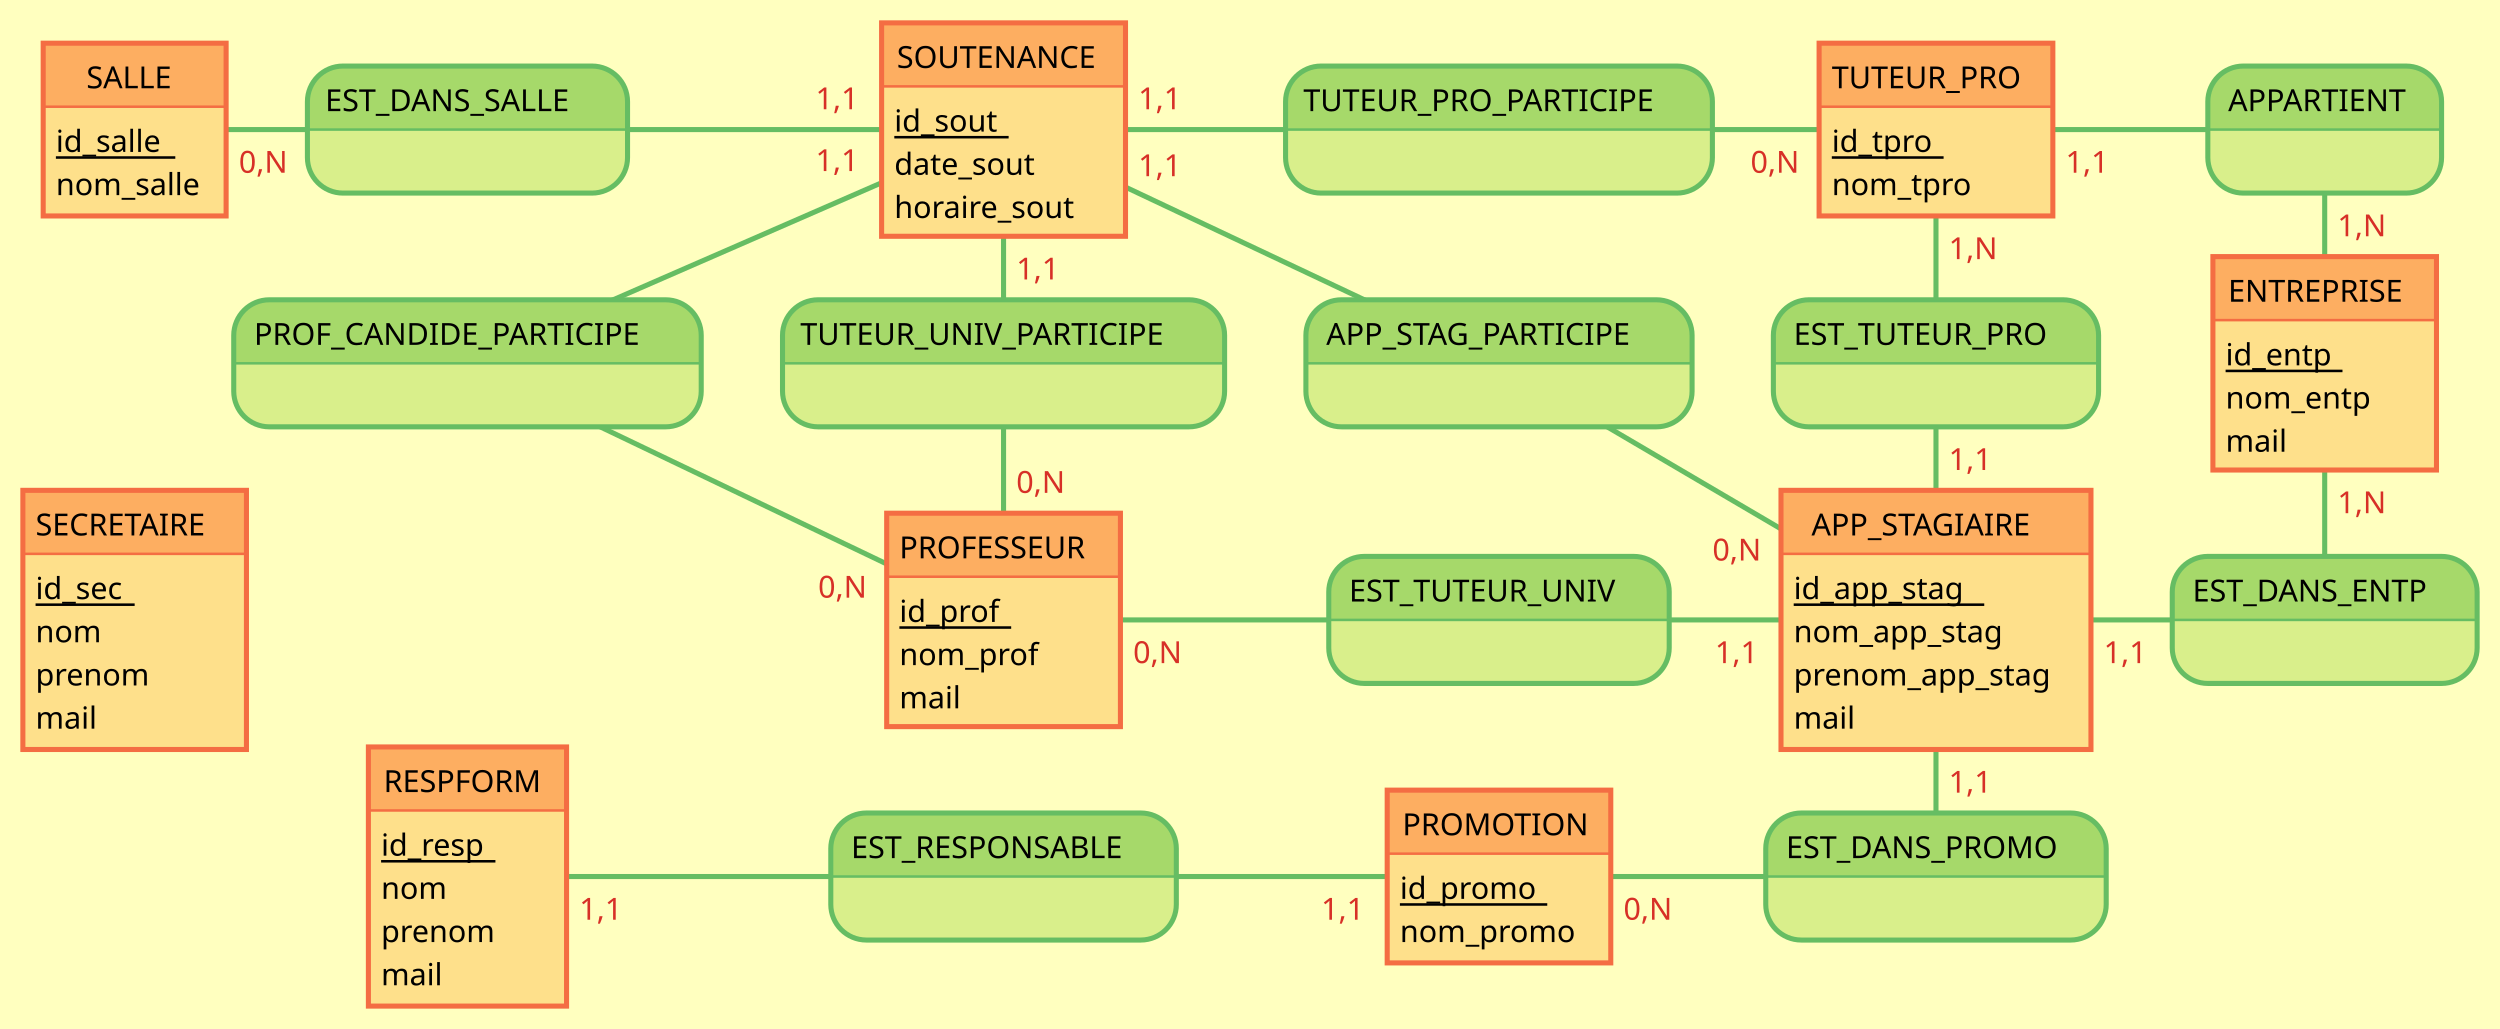
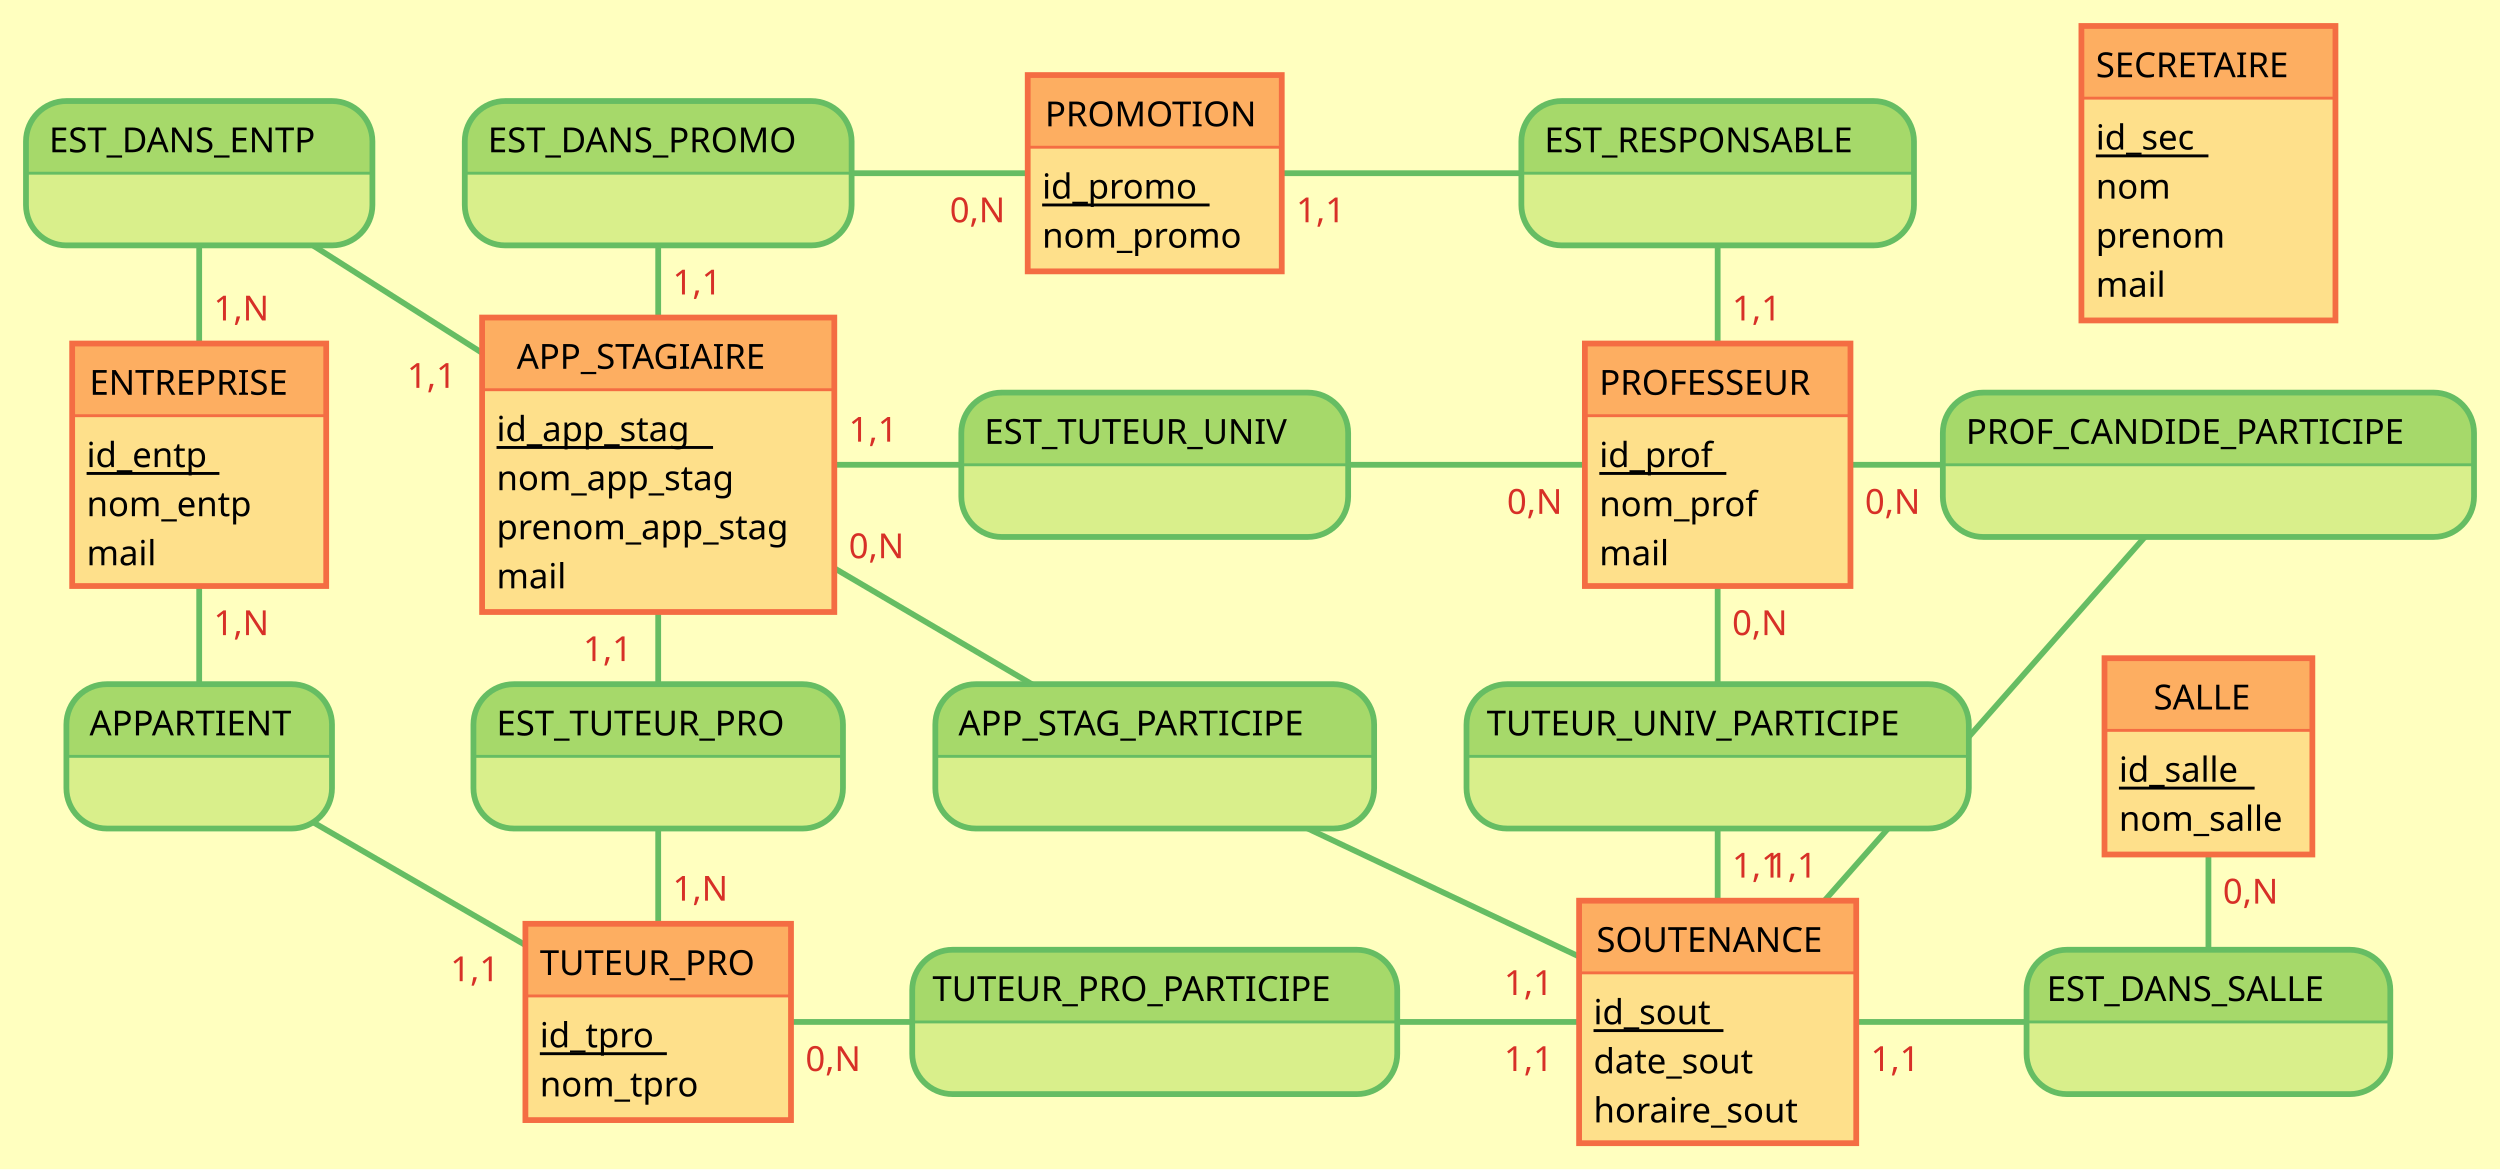
- <svg xmlns="http://www.w3.org/2000/svg" width="984" height="405" viewBox="0 0 984 405">
-   <rect x="0" y="0" width="984" height="405" fill="#ffffbf" stroke="none" stroke-width="0" />
-   <g>
-     <line x1="395" y1="51" x2="184" y2="51" stroke="#66bd63" stroke-width="2" />
-     <line x1="53" y1="51" x2="184" y2="51" stroke="#66bd63" stroke-width="2" />
-     <g>
-       <path d="M233 26 a14 14 90 0 1 14 14 V51 h-126 V40 a14 14 90 0 1 14 -14" fill="#a6d96a" stroke="#a6d96a" stroke-width="0" />
-       <path d="M247 51 v11 a14 14 90 0 1 -14 14 H135 a14 14 90 0 1 -14 -14 V51 H126" fill="#d9ef8b" stroke="#d9ef8b" stroke-width="0" />
-       <rect x="121" y="26" width="126" height="50" fill="none" rx="14" stroke="#66bd63" stroke-width="2" />
-       <line x1="121" y1="51" x2="247" y2="51" stroke="#66bd63" stroke-width="1" />
-       <text x="128" y="43.75" fill="#000000" font-family="Verdana" font-size="12">EST_DANS_SALLE</text>
-     </g>
-     <text x="321" y="43" fill="#d73027" font-family="Verdana" font-size="12">1,1</text>
-     <text x="94" y="68" fill="#d73027" font-family="Verdana" font-size="12">0,N</text>
-   </g>
-   <g>
-     <line x1="762" y1="51" x2="590" y2="51" stroke="#66bd63" stroke-width="2" />
-     <line x1="395" y1="51" x2="590" y2="51" stroke="#66bd63" stroke-width="2" />
-     <g>
-       <path d="M660 26 a14 14 90 0 1 14 14 V51 h-168 V40 a14 14 90 0 1 14 -14" fill="#a6d96a" stroke="#a6d96a" stroke-width="0" />
-       <path d="M674 51 v11 a14 14 90 0 1 -14 14 H520 a14 14 90 0 1 -14 -14 V51 H168" fill="#d9ef8b" stroke="#d9ef8b" stroke-width="0" />
-       <rect x="506" y="26" width="168" height="50" fill="none" rx="14" stroke="#66bd63" stroke-width="2" />
-       <line x1="506" y1="51" x2="674" y2="51" stroke="#66bd63" stroke-width="1" />
-       <text x="513" y="43.75" fill="#000000" font-family="Verdana" font-size="12">TUTEUR_PRO_PARTICIPE</text>
-     </g>
-     <text x="689" y="68" fill="#d73027" font-family="Verdana" font-size="12">0,N</text>
-     <text x="448" y="43" fill="#d73027" font-family="Verdana" font-size="12">1,1</text>
-   </g>
-   <g>
-     <line x1="762" y1="51" x2="915" y2="51" stroke="#66bd63" stroke-width="2" />
-     <line x1="915" y1="143" x2="915" y2="51" stroke="#66bd63" stroke-width="2" />
-     <g>
-       <path d="M947 26 a14 14 90 0 1 14 14 V51 h-92 V40 a14 14 90 0 1 14 -14" fill="#a6d96a" stroke="#a6d96a" stroke-width="0" />
-       <path d="M961 51 v11 a14 14 90 0 1 -14 14 H883 a14 14 90 0 1 -14 -14 V51 H92" fill="#d9ef8b" stroke="#d9ef8b" stroke-width="0" />
-       <rect x="869" y="26" width="92" height="50" fill="none" rx="14" stroke="#66bd63" stroke-width="2" />
-       <line x1="869" y1="51" x2="961" y2="51" stroke="#66bd63" stroke-width="1" />
-       <text x="877" y="43.75" fill="#000000" font-family="Verdana" font-size="12">APPARTIENT</text>
-     </g>
-     <text x="813" y="68" fill="#d73027" font-family="Verdana" font-size="12">1,1</text>
-     <text x="920" y="93" fill="#d73027" font-family="Verdana" font-size="12">1,N</text>
-   </g>
-   <g>
-     <line x1="395" y1="244" x2="184" y2="143" stroke="#66bd63" stroke-width="2" />
-     <line x1="395" y1="51" x2="184" y2="143" stroke="#66bd63" stroke-width="2" />
-     <g>
-       <path d="M262 118 a14 14 90 0 1 14 14 V143 h-184 V132 a14 14 90 0 1 14 -14" fill="#a6d96a" stroke="#a6d96a" stroke-width="0" />
-       <path d="M276 143 v11 a14 14 90 0 1 -14 14 H106 a14 14 90 0 1 -14 -14 V143 H184" fill="#d9ef8b" stroke="#d9ef8b" stroke-width="0" />
-       <rect x="92" y="118" width="184" height="50" fill="none" rx="14" stroke="#66bd63" stroke-width="2" />
-       <line x1="92" y1="143" x2="276" y2="143" stroke="#66bd63" stroke-width="1" />
-       <text x="100" y="135.75" fill="#000000" font-family="Verdana" font-size="12">PROF_CANDIDE_PARTICIPE</text>
-     </g>
-     <text x="322" y="235.24" fill="#d73027" font-family="Verdana" font-size="12">0,N</text>
-     <text x="321" y="67.34" fill="#d73027" font-family="Verdana" font-size="12">1,1</text>
-   </g>
-   <g>
-     <line x1="395" y1="244" x2="395" y2="143" stroke="#66bd63" stroke-width="2" />
-     <line x1="395" y1="51" x2="395" y2="143" stroke="#66bd63" stroke-width="2" />
-     <g>
-       <path d="M468 118 a14 14 90 0 1 14 14 V143 h-174 V132 a14 14 90 0 1 14 -14" fill="#a6d96a" stroke="#a6d96a" stroke-width="0" />
-       <path d="M482 143 v11 a14 14 90 0 1 -14 14 H322 a14 14 90 0 1 -14 -14 V143 H174" fill="#d9ef8b" stroke="#d9ef8b" stroke-width="0" />
-       <rect x="308" y="118" width="174" height="50" fill="none" rx="14" stroke="#66bd63" stroke-width="2" />
-       <line x1="308" y1="143" x2="482" y2="143" stroke="#66bd63" stroke-width="1" />
-       <text x="315" y="135.75" fill="#000000" font-family="Verdana" font-size="12">TUTEUR_UNIV_PARTICIPE</text>
-     </g>
-     <text x="400" y="194" fill="#d73027" font-family="Verdana" font-size="12">0,N</text>
-     <text x="400" y="110" fill="#d73027" font-family="Verdana" font-size="12">1,1</text>
-   </g>
-   <g>
-     <line x1="762" y1="244" x2="590" y2="143" stroke="#66bd63" stroke-width="2" />
-     <line x1="395" y1="51" x2="590" y2="143" stroke="#66bd63" stroke-width="2" />
-     <g>
-       <path d="M652 118 a14 14 90 0 1 14 14 V143 h-152 V132 a14 14 90 0 1 14 -14" fill="#a6d96a" stroke="#a6d96a" stroke-width="0" />
-       <path d="M666 143 v11 a14 14 90 0 1 -14 14 H528 a14 14 90 0 1 -14 -14 V143 H152" fill="#d9ef8b" stroke="#d9ef8b" stroke-width="0" />
-       <rect x="514" y="118" width="152" height="50" fill="none" rx="14" stroke="#66bd63" stroke-width="2" />
-       <line x1="514" y1="143" x2="666" y2="143" stroke="#66bd63" stroke-width="1" />
-       <text x="522" y="135.75" fill="#000000" font-family="Verdana" font-size="12">APP_STAG_PARTICIPE</text>
-     </g>
-     <text x="674" y="220.63" fill="#d73027" font-family="Verdana" font-size="12">0,N</text>
-     <text x="448" y="69.34" fill="#d73027" font-family="Verdana" font-size="12">1,1</text>
-   </g>
-   <g>
-     <line x1="762" y1="244" x2="762" y2="143" stroke="#66bd63" stroke-width="2" />
-     <line x1="762" y1="51" x2="762" y2="143" stroke="#66bd63" stroke-width="2" />
-     <g>
-       <path d="M812 118 a14 14 90 0 1 14 14 V143 h-128 V132 a14 14 90 0 1 14 -14" fill="#a6d96a" stroke="#a6d96a" stroke-width="0" />
-       <path d="M826 143 v11 a14 14 90 0 1 -14 14 H712 a14 14 90 0 1 -14 -14 V143 H128" fill="#d9ef8b" stroke="#d9ef8b" stroke-width="0" />
-       <rect x="698" y="118" width="128" height="50" fill="none" rx="14" stroke="#66bd63" stroke-width="2" />
-       <line x1="698" y1="143" x2="826" y2="143" stroke="#66bd63" stroke-width="1" />
-       <text x="706" y="135.75" fill="#000000" font-family="Verdana" font-size="12">EST_TUTEUR_PRO</text>
-     </g>
-     <text x="767" y="185" fill="#d73027" font-family="Verdana" font-size="12">1,1</text>
-     <text x="767" y="102" fill="#d73027" font-family="Verdana" font-size="12">1,N</text>
-   </g>
-   <g>
-     <line x1="395" y1="244" x2="590" y2="244" stroke="#66bd63" stroke-width="2" />
-     <line x1="762" y1="244" x2="590" y2="244" stroke="#66bd63" stroke-width="2" />
-     <g>
-       <path d="M643 219 a14 14 90 0 1 14 14 V244 h-134 V233 a14 14 90 0 1 14 -14" fill="#a6d96a" stroke="#a6d96a" stroke-width="0" />
-       <path d="M657 244 v11 a14 14 90 0 1 -14 14 H537 a14 14 90 0 1 -14 -14 V244 H134" fill="#d9ef8b" stroke="#d9ef8b" stroke-width="0" />
-       <rect x="523" y="219" width="134" height="50" fill="none" rx="14" stroke="#66bd63" stroke-width="2" />
-       <line x1="523" y1="244" x2="657" y2="244" stroke="#66bd63" stroke-width="1" />
-       <text x="531" y="236.75" fill="#000000" font-family="Verdana" font-size="12">EST_TUTEUR_UNIV</text>
-     </g>
-     <text x="446" y="261" fill="#d73027" font-family="Verdana" font-size="12">0,N</text>
-     <text x="675" y="261" fill="#d73027" font-family="Verdana" font-size="12">1,1</text>
-   </g>
-   <g>
-     <line x1="762" y1="244" x2="915" y2="244" stroke="#66bd63" stroke-width="2" />
-     <line x1="915" y1="143" x2="915" y2="244" stroke="#66bd63" stroke-width="2" />
-     <g>
-       <path d="M961 219 a14 14 90 0 1 14 14 V244 h-120 V233 a14 14 90 0 1 14 -14" fill="#a6d96a" stroke="#a6d96a" stroke-width="0" />
-       <path d="M975 244 v11 a14 14 90 0 1 -14 14 H869 a14 14 90 0 1 -14 -14 V244 H120" fill="#d9ef8b" stroke="#d9ef8b" stroke-width="0" />
-       <rect x="855" y="219" width="120" height="50" fill="none" rx="14" stroke="#66bd63" stroke-width="2" />
-       <line x1="855" y1="244" x2="975" y2="244" stroke="#66bd63" stroke-width="1" />
-       <text x="863" y="236.75" fill="#000000" font-family="Verdana" font-size="12">EST_DANS_ENTP</text>
-     </g>
-     <text x="828" y="261" fill="#d73027" font-family="Verdana" font-size="12">1,1</text>
-     <text x="920" y="202" fill="#d73027" font-family="Verdana" font-size="12">1,N</text>
-   </g>
-   <g>
-     <line x1="590" y1="345" x2="395" y2="345" stroke="#66bd63" stroke-width="2" />
-     <line x1="184" y1="345" x2="395" y2="345" stroke="#66bd63" stroke-width="2" />
-     <g>
-       <path d="M449 320 a14 14 90 0 1 14 14 V345 h-136 V334 a14 14 90 0 1 14 -14" fill="#a6d96a" stroke="#a6d96a" stroke-width="0" />
-       <path d="M463 345 v11 a14 14 90 0 1 -14 14 H341 a14 14 90 0 1 -14 -14 V345 H136" fill="#d9ef8b" stroke="#d9ef8b" stroke-width="0" />
-       <rect x="327" y="320" width="136" height="50" fill="none" rx="14" stroke="#66bd63" stroke-width="2" />
-       <line x1="327" y1="345" x2="463" y2="345" stroke="#66bd63" stroke-width="1" />
-       <text x="335" y="337.75" fill="#000000" font-family="Verdana" font-size="12">EST_RESPONSABLE</text>
-     </g>
-     <text x="520" y="362" fill="#d73027" font-family="Verdana" font-size="12">1,1</text>
-     <text x="228" y="362" fill="#d73027" font-family="Verdana" font-size="12">1,1</text>
-   </g>
-   <g>
-     <line x1="762" y1="244" x2="762" y2="345" stroke="#66bd63" stroke-width="2" />
-     <line x1="590" y1="345" x2="762" y2="345" stroke="#66bd63" stroke-width="2" />
-     <g>
-       <path d="M815 320 a14 14 90 0 1 14 14 V345 h-134 V334 a14 14 90 0 1 14 -14" fill="#a6d96a" stroke="#a6d96a" stroke-width="0" />
-       <path d="M829 345 v11 a14 14 90 0 1 -14 14 H709 a14 14 90 0 1 -14 -14 V345 H134" fill="#d9ef8b" stroke="#d9ef8b" stroke-width="0" />
-       <rect x="695" y="320" width="134" height="50" fill="none" rx="14" stroke="#66bd63" stroke-width="2" />
-       <line x1="695" y1="345" x2="829" y2="345" stroke="#66bd63" stroke-width="1" />
-       <text x="703" y="337.75" fill="#000000" font-family="Verdana" font-size="12">EST_DANS_PROMO</text>
-     </g>
-     <text x="767" y="312" fill="#d73027" font-family="Verdana" font-size="12">1,1</text>
-     <text x="639" y="362" fill="#d73027" font-family="Verdana" font-size="12">0,N</text>
-   </g>
-   <g>
-     <g>
-       <rect x="17" y="17" width="72" height="25" fill="#fdae61" stroke="none" stroke-width="0" opacity="1" />
-       <rect x="17" y="42" width="72" height="43" fill="#fee08b" stroke="none" stroke-width="0" opacity="1" />
-       <rect x="17" y="17" width="72" height="68" fill="none" stroke="#f46d43" stroke-width="2" opacity="1" />
-       <line x1="17" y1="42" x2="89" y2="42" stroke="#f46d43" stroke-width="1" />
-     </g>
-     <text x="34" y="34.75" fill="#000000" font-family="Verdana" font-size="12">SALLE</text>
-     <text x="22" y="59.8" fill="#000000" font-family="Verdana" font-size="12">id_salle</text>
-     <line x1="22" y1="62" x2="69" y2="62" stroke="#000000" stroke-width="1" />
-     <text x="22" y="76.8" fill="#000000" font-family="Verdana" font-size="12">nom_salle</text>
-   </g>
-   <g>
-     <g>
-       <rect x="347" y="9" width="96" height="25" fill="#fdae61" stroke="none" stroke-width="0" opacity="1" />
-       <rect x="347" y="34" width="96" height="59" fill="#fee08b" stroke="none" stroke-width="0" opacity="1" />
-       <rect x="347" y="9" width="96" height="84" fill="none" stroke="#f46d43" stroke-width="2" opacity="1" />
-       <line x1="347" y1="34" x2="443" y2="34" stroke="#f46d43" stroke-width="1" />
-     </g>
-     <text x="353" y="26.75" fill="#000000" font-family="Verdana" font-size="12">SOUTENANCE</text>
-     <text x="352" y="51.8" fill="#000000" font-family="Verdana" font-size="12">id_sout</text>
-     <line x1="352" y1="54" x2="397" y2="54" stroke="#000000" stroke-width="1" />
-     <text x="352" y="68.8" fill="#000000" font-family="Verdana" font-size="12">date_sout</text>
-     <text x="352" y="85.8" fill="#000000" font-family="Verdana" font-size="12">horaire_sout</text>
-   </g>
-   <g>
-     <g>
-       <rect x="716" y="17" width="92" height="25" fill="#fdae61" stroke="none" stroke-width="0" opacity="1" />
-       <rect x="716" y="42" width="92" height="43" fill="#fee08b" stroke="none" stroke-width="0" opacity="1" />
-       <rect x="716" y="17" width="92" height="68" fill="none" stroke="#f46d43" stroke-width="2" opacity="1" />
-       <line x1="716" y1="42" x2="808" y2="42" stroke="#f46d43" stroke-width="1" />
-     </g>
-     <text x="721" y="34.75" fill="#000000" font-family="Verdana" font-size="12">TUTEUR_PRO</text>
-     <text x="721" y="59.8" fill="#000000" font-family="Verdana" font-size="12">id_tpro</text>
-     <line x1="721" y1="62" x2="765" y2="62" stroke="#000000" stroke-width="1" />
-     <text x="721" y="76.8" fill="#000000" font-family="Verdana" font-size="12">nom_tpro</text>
-   </g>
-   <g>
-     <g>
-       <rect x="871" y="101" width="88" height="25" fill="#fdae61" stroke="none" stroke-width="0" opacity="1" />
-       <rect x="871" y="126" width="88" height="59" fill="#fee08b" stroke="none" stroke-width="0" opacity="1" />
-       <rect x="871" y="101" width="88" height="84" fill="none" stroke="#f46d43" stroke-width="2" opacity="1" />
-       <line x1="871" y1="126" x2="959" y2="126" stroke="#f46d43" stroke-width="1" />
-     </g>
-     <text x="877" y="118.75" fill="#000000" font-family="Verdana" font-size="12">ENTREPRISE</text>
-     <text x="876" y="143.8" fill="#000000" font-family="Verdana" font-size="12">id_entp</text>
-     <line x1="876" y1="146" x2="922" y2="146" stroke="#000000" stroke-width="1" />
-     <text x="876" y="160.8" fill="#000000" font-family="Verdana" font-size="12">nom_entp</text>
-     <text x="876" y="177.8" fill="#000000" font-family="Verdana" font-size="12">mail</text>
-   </g>
-   <g>
-     <g>
-       <rect x="9" y="193" width="88" height="25" fill="#fdae61" stroke="none" stroke-width="0" opacity="1" />
-       <rect x="9" y="218" width="88" height="77" fill="#fee08b" stroke="none" stroke-width="0" opacity="1" />
-       <rect x="9" y="193" width="88" height="102" fill="none" stroke="#f46d43" stroke-width="2" opacity="1" />
-       <line x1="9" y1="218" x2="97" y2="218" stroke="#f46d43" stroke-width="1" />
-     </g>
-     <text x="14" y="210.75" fill="#000000" font-family="Verdana" font-size="12">SECRETAIRE</text>
-     <text x="14" y="235.8" fill="#000000" font-family="Verdana" font-size="12">id_sec</text>
-     <line x1="14" y1="238" x2="53" y2="238" stroke="#000000" stroke-width="1" />
-     <text x="14" y="252.8" fill="#000000" font-family="Verdana" font-size="12">nom</text>
-     <text x="14" y="269.8" fill="#000000" font-family="Verdana" font-size="12">prenom</text>
-     <text x="14" y="286.8" fill="#000000" font-family="Verdana" font-size="12">mail</text>
-   </g>
-   <g>
-     <g>
-       <rect x="349" y="202" width="92" height="25" fill="#fdae61" stroke="none" stroke-width="0" opacity="1" />
-       <rect x="349" y="227" width="92" height="59" fill="#fee08b" stroke="none" stroke-width="0" opacity="1" />
-       <rect x="349" y="202" width="92" height="84" fill="none" stroke="#f46d43" stroke-width="2" opacity="1" />
-       <line x1="349" y1="227" x2="441" y2="227" stroke="#f46d43" stroke-width="1" />
-     </g>
-     <text x="354" y="219.75" fill="#000000" font-family="Verdana" font-size="12">PROFESSEUR</text>
-     <text x="354" y="244.8" fill="#000000" font-family="Verdana" font-size="12">id_prof</text>
-     <line x1="354" y1="247" x2="398" y2="247" stroke="#000000" stroke-width="1" />
-     <text x="354" y="261.8" fill="#000000" font-family="Verdana" font-size="12">nom_prof</text>
-     <text x="354" y="278.8" fill="#000000" font-family="Verdana" font-size="12">mail</text>
-   </g>
-   <g>
-     <g>
-       <rect x="701" y="193" width="122" height="25" fill="#fdae61" stroke="none" stroke-width="0" opacity="1" />
-       <rect x="701" y="218" width="122" height="77" fill="#fee08b" stroke="none" stroke-width="0" opacity="1" />
-       <rect x="701" y="193" width="122" height="102" fill="none" stroke="#f46d43" stroke-width="2" opacity="1" />
-       <line x1="701" y1="218" x2="823" y2="218" stroke="#f46d43" stroke-width="1" />
-     </g>
-     <text x="713" y="210.75" fill="#000000" font-family="Verdana" font-size="12">APP_STAGIAIRE</text>
-     <text x="706" y="235.8" fill="#000000" font-family="Verdana" font-size="12">id_app_stag</text>
-     <line x1="706" y1="238" x2="781" y2="238" stroke="#000000" stroke-width="1" />
-     <text x="706" y="252.8" fill="#000000" font-family="Verdana" font-size="12">nom_app_stag</text>
-     <text x="706" y="269.8" fill="#000000" font-family="Verdana" font-size="12">prenom_app_stag</text>
-     <text x="706" y="286.8" fill="#000000" font-family="Verdana" font-size="12">mail</text>
-   </g>
-   <g>
-     <g>
-       <rect x="145" y="294" width="78" height="25" fill="#fdae61" stroke="none" stroke-width="0" opacity="1" />
-       <rect x="145" y="319" width="78" height="77" fill="#fee08b" stroke="none" stroke-width="0" opacity="1" />
-       <rect x="145" y="294" width="78" height="102" fill="none" stroke="#f46d43" stroke-width="2" opacity="1" />
-       <line x1="145" y1="319" x2="223" y2="319" stroke="#f46d43" stroke-width="1" />
-     </g>
-     <text x="151" y="311.75" fill="#000000" font-family="Verdana" font-size="12">RESPFORM</text>
-     <text x="150" y="336.8" fill="#000000" font-family="Verdana" font-size="12">id_resp</text>
-     <line x1="150" y1="339" x2="195" y2="339" stroke="#000000" stroke-width="1" />
-     <text x="150" y="353.8" fill="#000000" font-family="Verdana" font-size="12">nom</text>
-     <text x="150" y="370.8" fill="#000000" font-family="Verdana" font-size="12">prenom</text>
-     <text x="150" y="387.8" fill="#000000" font-family="Verdana" font-size="12">mail</text>
-   </g>
-   <g>
-     <g>
-       <rect x="546" y="311" width="88" height="25" fill="#fdae61" stroke="none" stroke-width="0" opacity="1" />
-       <rect x="546" y="336" width="88" height="43" fill="#fee08b" stroke="none" stroke-width="0" opacity="1" />
-       <rect x="546" y="311" width="88" height="68" fill="none" stroke="#f46d43" stroke-width="2" opacity="1" />
-       <line x1="546" y1="336" x2="634" y2="336" stroke="#f46d43" stroke-width="1" />
-     </g>
-     <text x="552" y="328.75" fill="#000000" font-family="Verdana" font-size="12">PROMOTION</text>
-     <text x="551" y="353.8" fill="#000000" font-family="Verdana" font-size="12">id_promo</text>
-     <line x1="551" y1="356" x2="609" y2="356" stroke="#000000" stroke-width="1" />
-     <text x="551" y="370.8" fill="#000000" font-family="Verdana" font-size="12">nom_promo</text>
+ <svg xmlns="http://www.w3.org/2000/svg" width="866" height="405" viewBox="0 0 866 405">
+   <rect x="0" y="0" width="866" height="405" fill="#ffffbf" stroke="none" stroke-width="0" />
+   <g>
+     <line x1="228" y1="161" x2="69" y2="60" stroke="#66bd63" stroke-width="2" />
+     <line x1="69" y1="161" x2="69" y2="60" stroke="#66bd63" stroke-width="2" />
+     <g>
+       <path d="M115 35 a14 14 90 0 1 14 14 V60 h-120 V49 a14 14 90 0 1 14 -14" fill="#a6d96a" stroke="#a6d96a" stroke-width="0" />
+       <path d="M129 60 v11 a14 14 90 0 1 -14 14 H23 a14 14 90 0 1 -14 -14 V60 H120" fill="#d9ef8b" stroke="#d9ef8b" stroke-width="0" />
+       <rect x="9" y="35" width="120" height="50" fill="none" rx="14" stroke="#66bd63" stroke-width="2" />
+       <line x1="9" y1="60" x2="129" y2="60" stroke="#66bd63" stroke-width="1" />
+       <text x="17" y="52.75" fill="#000000" font-family="Verdana" font-size="12">EST_DANS_ENTP</text>
+     </g>
+     <text x="141" y="134.36" fill="#d73027" font-family="Verdana" font-size="12">1,1</text>
+     <text x="74" y="111" fill="#d73027" font-family="Verdana" font-size="12">1,N</text>
+   </g>
+   <g>
+     <line x1="228" y1="161" x2="228" y2="60" stroke="#66bd63" stroke-width="2" />
+     <line x1="400" y1="60" x2="228" y2="60" stroke="#66bd63" stroke-width="2" />
+     <g>
+       <path d="M281 35 a14 14 90 0 1 14 14 V60 h-134 V49 a14 14 90 0 1 14 -14" fill="#a6d96a" stroke="#a6d96a" stroke-width="0" />
+       <path d="M295 60 v11 a14 14 90 0 1 -14 14 H175 a14 14 90 0 1 -14 -14 V60 H134" fill="#d9ef8b" stroke="#d9ef8b" stroke-width="0" />
+       <rect x="161" y="35" width="134" height="50" fill="none" rx="14" stroke="#66bd63" stroke-width="2" />
+       <line x1="161" y1="60" x2="295" y2="60" stroke="#66bd63" stroke-width="1" />
+       <text x="169" y="52.75" fill="#000000" font-family="Verdana" font-size="12">EST_DANS_PROMO</text>
+     </g>
+     <text x="233" y="102" fill="#d73027" font-family="Verdana" font-size="12">1,1</text>
+     <text x="329" y="77" fill="#d73027" font-family="Verdana" font-size="12">0,N</text>
+   </g>
+   <g>
+     <line x1="400" y1="60" x2="595" y2="60" stroke="#66bd63" stroke-width="2" />
+     <line x1="595" y1="161" x2="595" y2="60" stroke="#66bd63" stroke-width="2" />
+     <g>
+       <path d="M649 35 a14 14 90 0 1 14 14 V60 h-136 V49 a14 14 90 0 1 14 -14" fill="#a6d96a" stroke="#a6d96a" stroke-width="0" />
+       <path d="M663 60 v11 a14 14 90 0 1 -14 14 H541 a14 14 90 0 1 -14 -14 V60 H136" fill="#d9ef8b" stroke="#d9ef8b" stroke-width="0" />
+       <rect x="527" y="35" width="136" height="50" fill="none" rx="14" stroke="#66bd63" stroke-width="2" />
+       <line x1="527" y1="60" x2="663" y2="60" stroke="#66bd63" stroke-width="1" />
+       <text x="535" y="52.75" fill="#000000" font-family="Verdana" font-size="12">EST_RESPONSABLE</text>
+     </g>
+     <text x="449" y="77" fill="#d73027" font-family="Verdana" font-size="12">1,1</text>
+     <text x="600" y="111" fill="#d73027" font-family="Verdana" font-size="12">1,1</text>
+   </g>
+   <g>
+     <line x1="595" y1="161" x2="400" y2="161" stroke="#66bd63" stroke-width="2" />
+     <line x1="228" y1="161" x2="400" y2="161" stroke="#66bd63" stroke-width="2" />
+     <g>
+       <path d="M453 136 a14 14 90 0 1 14 14 V161 h-134 V150 a14 14 90 0 1 14 -14" fill="#a6d96a" stroke="#a6d96a" stroke-width="0" />
+       <path d="M467 161 v11 a14 14 90 0 1 -14 14 H347 a14 14 90 0 1 -14 -14 V161 H134" fill="#d9ef8b" stroke="#d9ef8b" stroke-width="0" />
+       <rect x="333" y="136" width="134" height="50" fill="none" rx="14" stroke="#66bd63" stroke-width="2" />
+       <line x1="333" y1="161" x2="467" y2="161" stroke="#66bd63" stroke-width="1" />
+       <text x="341" y="153.75" fill="#000000" font-family="Verdana" font-size="12">EST_TUTEUR_UNIV</text>
+     </g>
+     <text x="522" y="178" fill="#d73027" font-family="Verdana" font-size="12">0,N</text>
+     <text x="294" y="153" fill="#d73027" font-family="Verdana" font-size="12">1,1</text>
+   </g>
+   <g>
+     <line x1="595" y1="161" x2="765" y2="161" stroke="#66bd63" stroke-width="2" />
+     <line x1="595" y1="354" x2="765" y2="161" stroke="#66bd63" stroke-width="2" />
+     <g>
+       <path d="M843 136 a14 14 90 0 1 14 14 V161 h-184 V150 a14 14 90 0 1 14 -14" fill="#a6d96a" stroke="#a6d96a" stroke-width="0" />
+       <path d="M857 161 v11 a14 14 90 0 1 -14 14 H687 a14 14 90 0 1 -14 -14 V161 H184" fill="#d9ef8b" stroke="#d9ef8b" stroke-width="0" />
+       <rect x="673" y="136" width="184" height="50" fill="none" rx="14" stroke="#66bd63" stroke-width="2" />
+       <line x1="673" y1="161" x2="857" y2="161" stroke="#66bd63" stroke-width="1" />
+       <text x="681" y="153.75" fill="#000000" font-family="Verdana" font-size="12">PROF_CANDIDE_PARTICIPE</text>
+     </g>
+     <text x="646" y="178" fill="#d73027" font-family="Verdana" font-size="12">0,N</text>
+     <text x="612.43" y="304" fill="#d73027" font-family="Verdana" font-size="12">1,1</text>
+   </g>
+   <g>
+     <line x1="228" y1="354" x2="69" y2="262" stroke="#66bd63" stroke-width="2" />
+     <line x1="69" y1="161" x2="69" y2="262" stroke="#66bd63" stroke-width="2" />
+     <g>
+       <path d="M101 237 a14 14 90 0 1 14 14 V262 h-92 V251 a14 14 90 0 1 14 -14" fill="#a6d96a" stroke="#a6d96a" stroke-width="0" />
+       <path d="M115 262 v11 a14 14 90 0 1 -14 14 H37 a14 14 90 0 1 -14 -14 V262 H92" fill="#d9ef8b" stroke="#d9ef8b" stroke-width="0" />
+       <rect x="23" y="237" width="92" height="50" fill="none" rx="14" stroke="#66bd63" stroke-width="2" />
+       <line x1="23" y1="262" x2="115" y2="262" stroke="#66bd63" stroke-width="1" />
+       <text x="31" y="254.75" fill="#000000" font-family="Verdana" font-size="12">APPARTIENT</text>
+     </g>
+     <text x="156" y="339.89" fill="#d73027" font-family="Verdana" font-size="12">1,1</text>
+     <text x="74" y="220" fill="#d73027" font-family="Verdana" font-size="12">1,N</text>
+   </g>
+   <g>
+     <line x1="228" y1="161" x2="228" y2="262" stroke="#66bd63" stroke-width="2" />
+     <line x1="228" y1="354" x2="228" y2="262" stroke="#66bd63" stroke-width="2" />
+     <g>
+       <path d="M278 237 a14 14 90 0 1 14 14 V262 h-128 V251 a14 14 90 0 1 14 -14" fill="#a6d96a" stroke="#a6d96a" stroke-width="0" />
+       <path d="M292 262 v11 a14 14 90 0 1 -14 14 H178 a14 14 90 0 1 -14 -14 V262 H128" fill="#d9ef8b" stroke="#d9ef8b" stroke-width="0" />
+       <rect x="164" y="237" width="128" height="50" fill="none" rx="14" stroke="#66bd63" stroke-width="2" />
+       <line x1="164" y1="262" x2="292" y2="262" stroke="#66bd63" stroke-width="1" />
+       <text x="172" y="254.75" fill="#000000" font-family="Verdana" font-size="12">EST_TUTEUR_PRO</text>
+     </g>
+     <text x="202" y="229" fill="#d73027" font-family="Verdana" font-size="12">1,1</text>
+     <text x="233" y="312" fill="#d73027" font-family="Verdana" font-size="12">1,N</text>
+   </g>
+   <g>
+     <line x1="228" y1="161" x2="400" y2="262" stroke="#66bd63" stroke-width="2" />
+     <line x1="595" y1="354" x2="400" y2="262" stroke="#66bd63" stroke-width="2" />
+     <g>
+       <path d="M462 237 a14 14 90 0 1 14 14 V262 h-152 V251 a14 14 90 0 1 14 -14" fill="#a6d96a" stroke="#a6d96a" stroke-width="0" />
+       <path d="M476 262 v11 a14 14 90 0 1 -14 14 H338 a14 14 90 0 1 -14 -14 V262 H152" fill="#d9ef8b" stroke="#d9ef8b" stroke-width="0" />
+       <rect x="324" y="237" width="152" height="50" fill="none" rx="14" stroke="#66bd63" stroke-width="2" />
+       <line x1="324" y1="262" x2="476" y2="262" stroke="#66bd63" stroke-width="1" />
+       <text x="332" y="254.75" fill="#000000" font-family="Verdana" font-size="12">APP_STAG_PARTICIPE</text>
+     </g>
+     <text x="294" y="193.37" fill="#d73027" font-family="Verdana" font-size="12">0,N</text>
+     <text x="521" y="344.66" fill="#d73027" font-family="Verdana" font-size="12">1,1</text>
+   </g>
+   <g>
+     <line x1="595" y1="161" x2="595" y2="262" stroke="#66bd63" stroke-width="2" />
+     <line x1="595" y1="354" x2="595" y2="262" stroke="#66bd63" stroke-width="2" />
+     <g>
+       <path d="M668 237 a14 14 90 0 1 14 14 V262 h-174 V251 a14 14 90 0 1 14 -14" fill="#a6d96a" stroke="#a6d96a" stroke-width="0" />
+       <path d="M682 262 v11 a14 14 90 0 1 -14 14 H522 a14 14 90 0 1 -14 -14 V262 H174" fill="#d9ef8b" stroke="#d9ef8b" stroke-width="0" />
+       <rect x="508" y="237" width="174" height="50" fill="none" rx="14" stroke="#66bd63" stroke-width="2" />
+       <line x1="508" y1="262" x2="682" y2="262" stroke="#66bd63" stroke-width="1" />
+       <text x="515" y="254.75" fill="#000000" font-family="Verdana" font-size="12">TUTEUR_UNIV_PARTICIPE</text>
+     </g>
+     <text x="600" y="220" fill="#d73027" font-family="Verdana" font-size="12">0,N</text>
+     <text x="600" y="304" fill="#d73027" font-family="Verdana" font-size="12">1,1</text>
+   </g>
+   <g>
+     <line x1="228" y1="354" x2="400" y2="354" stroke="#66bd63" stroke-width="2" />
+     <line x1="595" y1="354" x2="400" y2="354" stroke="#66bd63" stroke-width="2" />
+     <g>
+       <path d="M470 329 a14 14 90 0 1 14 14 V354 h-168 V343 a14 14 90 0 1 14 -14" fill="#a6d96a" stroke="#a6d96a" stroke-width="0" />
+       <path d="M484 354 v11 a14 14 90 0 1 -14 14 H330 a14 14 90 0 1 -14 -14 V354 H168" fill="#d9ef8b" stroke="#d9ef8b" stroke-width="0" />
+       <rect x="316" y="329" width="168" height="50" fill="none" rx="14" stroke="#66bd63" stroke-width="2" />
+       <line x1="316" y1="354" x2="484" y2="354" stroke="#66bd63" stroke-width="1" />
+       <text x="323" y="346.75" fill="#000000" font-family="Verdana" font-size="12">TUTEUR_PRO_PARTICIPE</text>
+     </g>
+     <text x="279" y="371" fill="#d73027" font-family="Verdana" font-size="12">0,N</text>
+     <text x="521" y="371" fill="#d73027" font-family="Verdana" font-size="12">1,1</text>
+   </g>
+   <g>
+     <line x1="595" y1="354" x2="765" y2="354" stroke="#66bd63" stroke-width="2" />
+     <line x1="765" y1="262" x2="765" y2="354" stroke="#66bd63" stroke-width="2" />
+     <g>
+       <path d="M814 329 a14 14 90 0 1 14 14 V354 h-126 V343 a14 14 90 0 1 14 -14" fill="#a6d96a" stroke="#a6d96a" stroke-width="0" />
+       <path d="M828 354 v11 a14 14 90 0 1 -14 14 H716 a14 14 90 0 1 -14 -14 V354 H126" fill="#d9ef8b" stroke="#d9ef8b" stroke-width="0" />
+       <rect x="702" y="329" width="126" height="50" fill="none" rx="14" stroke="#66bd63" stroke-width="2" />
+       <line x1="702" y1="354" x2="828" y2="354" stroke="#66bd63" stroke-width="1" />
+       <text x="709" y="346.75" fill="#000000" font-family="Verdana" font-size="12">EST_DANS_SALLE</text>
+     </g>
+     <text x="648" y="371" fill="#d73027" font-family="Verdana" font-size="12">1,1</text>
+     <text x="770" y="313" fill="#d73027" font-family="Verdana" font-size="12">0,N</text>
+   </g>
+   <g>
+     <g>
+       <rect x="356" y="26" width="88" height="25" fill="#fdae61" stroke="none" stroke-width="0" opacity="1" />
+       <rect x="356" y="51" width="88" height="43" fill="#fee08b" stroke="none" stroke-width="0" opacity="1" />
+       <rect x="356" y="26" width="88" height="68" fill="none" stroke="#f46d43" stroke-width="2" opacity="1" />
+       <line x1="356" y1="51" x2="444" y2="51" stroke="#f46d43" stroke-width="1" />
+     </g>
+     <text x="362" y="43.75" fill="#000000" font-family="Verdana" font-size="12">PROMOTION</text>
+     <text x="361" y="68.8" fill="#000000" font-family="Verdana" font-size="12">id_promo</text>
+     <line x1="361" y1="71" x2="419" y2="71" stroke="#000000" stroke-width="1" />
+     <text x="361" y="85.8" fill="#000000" font-family="Verdana" font-size="12">nom_promo</text>
+   </g>
+   <g>
+     <g>
+       <rect x="721" y="9" width="88" height="25" fill="#fdae61" stroke="none" stroke-width="0" opacity="1" />
+       <rect x="721" y="34" width="88" height="77" fill="#fee08b" stroke="none" stroke-width="0" opacity="1" />
+       <rect x="721" y="9" width="88" height="102" fill="none" stroke="#f46d43" stroke-width="2" opacity="1" />
+       <line x1="721" y1="34" x2="809" y2="34" stroke="#f46d43" stroke-width="1" />
+     </g>
+     <text x="726" y="26.75" fill="#000000" font-family="Verdana" font-size="12">SECRETAIRE</text>
+     <text x="726" y="51.8" fill="#000000" font-family="Verdana" font-size="12">id_sec</text>
+     <line x1="726" y1="54" x2="765" y2="54" stroke="#000000" stroke-width="1" />
+     <text x="726" y="68.8" fill="#000000" font-family="Verdana" font-size="12">nom</text>
+     <text x="726" y="85.8" fill="#000000" font-family="Verdana" font-size="12">prenom</text>
+     <text x="726" y="102.8" fill="#000000" font-family="Verdana" font-size="12">mail</text>
+   </g>
+   <g>
+     <g>
+       <rect x="25" y="119" width="88" height="25" fill="#fdae61" stroke="none" stroke-width="0" opacity="1" />
+       <rect x="25" y="144" width="88" height="59" fill="#fee08b" stroke="none" stroke-width="0" opacity="1" />
+       <rect x="25" y="119" width="88" height="84" fill="none" stroke="#f46d43" stroke-width="2" opacity="1" />
+       <line x1="25" y1="144" x2="113" y2="144" stroke="#f46d43" stroke-width="1" />
+     </g>
+     <text x="31" y="136.75" fill="#000000" font-family="Verdana" font-size="12">ENTREPRISE</text>
+     <text x="30" y="161.8" fill="#000000" font-family="Verdana" font-size="12">id_entp</text>
+     <line x1="30" y1="164" x2="76" y2="164" stroke="#000000" stroke-width="1" />
+     <text x="30" y="178.8" fill="#000000" font-family="Verdana" font-size="12">nom_entp</text>
+     <text x="30" y="195.8" fill="#000000" font-family="Verdana" font-size="12">mail</text>
+   </g>
+   <g>
+     <g>
+       <rect x="167" y="110" width="122" height="25" fill="#fdae61" stroke="none" stroke-width="0" opacity="1" />
+       <rect x="167" y="135" width="122" height="77" fill="#fee08b" stroke="none" stroke-width="0" opacity="1" />
+       <rect x="167" y="110" width="122" height="102" fill="none" stroke="#f46d43" stroke-width="2" opacity="1" />
+       <line x1="167" y1="135" x2="289" y2="135" stroke="#f46d43" stroke-width="1" />
+     </g>
+     <text x="179" y="127.75" fill="#000000" font-family="Verdana" font-size="12">APP_STAGIAIRE</text>
+     <text x="172" y="152.8" fill="#000000" font-family="Verdana" font-size="12">id_app_stag</text>
+     <line x1="172" y1="155" x2="247" y2="155" stroke="#000000" stroke-width="1" />
+     <text x="172" y="169.8" fill="#000000" font-family="Verdana" font-size="12">nom_app_stag</text>
+     <text x="172" y="186.8" fill="#000000" font-family="Verdana" font-size="12">prenom_app_stag</text>
+     <text x="172" y="203.8" fill="#000000" font-family="Verdana" font-size="12">mail</text>
+   </g>
+   <g>
+     <g>
+       <rect x="549" y="119" width="92" height="25" fill="#fdae61" stroke="none" stroke-width="0" opacity="1" />
+       <rect x="549" y="144" width="92" height="59" fill="#fee08b" stroke="none" stroke-width="0" opacity="1" />
+       <rect x="549" y="119" width="92" height="84" fill="none" stroke="#f46d43" stroke-width="2" opacity="1" />
+       <line x1="549" y1="144" x2="641" y2="144" stroke="#f46d43" stroke-width="1" />
+     </g>
+     <text x="554" y="136.75" fill="#000000" font-family="Verdana" font-size="12">PROFESSEUR</text>
+     <text x="554" y="161.8" fill="#000000" font-family="Verdana" font-size="12">id_prof</text>
+     <line x1="554" y1="164" x2="598" y2="164" stroke="#000000" stroke-width="1" />
+     <text x="554" y="178.8" fill="#000000" font-family="Verdana" font-size="12">nom_prof</text>
+     <text x="554" y="195.8" fill="#000000" font-family="Verdana" font-size="12">mail</text>
+   </g>
+   <g>
+     <g>
+       <rect x="729" y="228" width="72" height="25" fill="#fdae61" stroke="none" stroke-width="0" opacity="1" />
+       <rect x="729" y="253" width="72" height="43" fill="#fee08b" stroke="none" stroke-width="0" opacity="1" />
+       <rect x="729" y="228" width="72" height="68" fill="none" stroke="#f46d43" stroke-width="2" opacity="1" />
+       <line x1="729" y1="253" x2="801" y2="253" stroke="#f46d43" stroke-width="1" />
+     </g>
+     <text x="746" y="245.75" fill="#000000" font-family="Verdana" font-size="12">SALLE</text>
+     <text x="734" y="270.8" fill="#000000" font-family="Verdana" font-size="12">id_salle</text>
+     <line x1="734" y1="273" x2="781" y2="273" stroke="#000000" stroke-width="1" />
+     <text x="734" y="287.8" fill="#000000" font-family="Verdana" font-size="12">nom_salle</text>
+   </g>
+   <g>
+     <g>
+       <rect x="182" y="320" width="92" height="25" fill="#fdae61" stroke="none" stroke-width="0" opacity="1" />
+       <rect x="182" y="345" width="92" height="43" fill="#fee08b" stroke="none" stroke-width="0" opacity="1" />
+       <rect x="182" y="320" width="92" height="68" fill="none" stroke="#f46d43" stroke-width="2" opacity="1" />
+       <line x1="182" y1="345" x2="274" y2="345" stroke="#f46d43" stroke-width="1" />
+     </g>
+     <text x="187" y="337.75" fill="#000000" font-family="Verdana" font-size="12">TUTEUR_PRO</text>
+     <text x="187" y="362.8" fill="#000000" font-family="Verdana" font-size="12">id_tpro</text>
+     <line x1="187" y1="365" x2="231" y2="365" stroke="#000000" stroke-width="1" />
+     <text x="187" y="379.8" fill="#000000" font-family="Verdana" font-size="12">nom_tpro</text>
+   </g>
+   <g>
+     <g>
+       <rect x="547" y="312" width="96" height="25" fill="#fdae61" stroke="none" stroke-width="0" opacity="1" />
+       <rect x="547" y="337" width="96" height="59" fill="#fee08b" stroke="none" stroke-width="0" opacity="1" />
+       <rect x="547" y="312" width="96" height="84" fill="none" stroke="#f46d43" stroke-width="2" opacity="1" />
+       <line x1="547" y1="337" x2="643" y2="337" stroke="#f46d43" stroke-width="1" />
+     </g>
+     <text x="553" y="329.75" fill="#000000" font-family="Verdana" font-size="12">SOUTENANCE</text>
+     <text x="552" y="354.8" fill="#000000" font-family="Verdana" font-size="12">id_sout</text>
+     <line x1="552" y1="357" x2="597" y2="357" stroke="#000000" stroke-width="1" />
+     <text x="552" y="371.8" fill="#000000" font-family="Verdana" font-size="12">date_sout</text>
+     <text x="552" y="388.8" fill="#000000" font-family="Verdana" font-size="12">horaire_sout</text>
  </g>
</svg>
